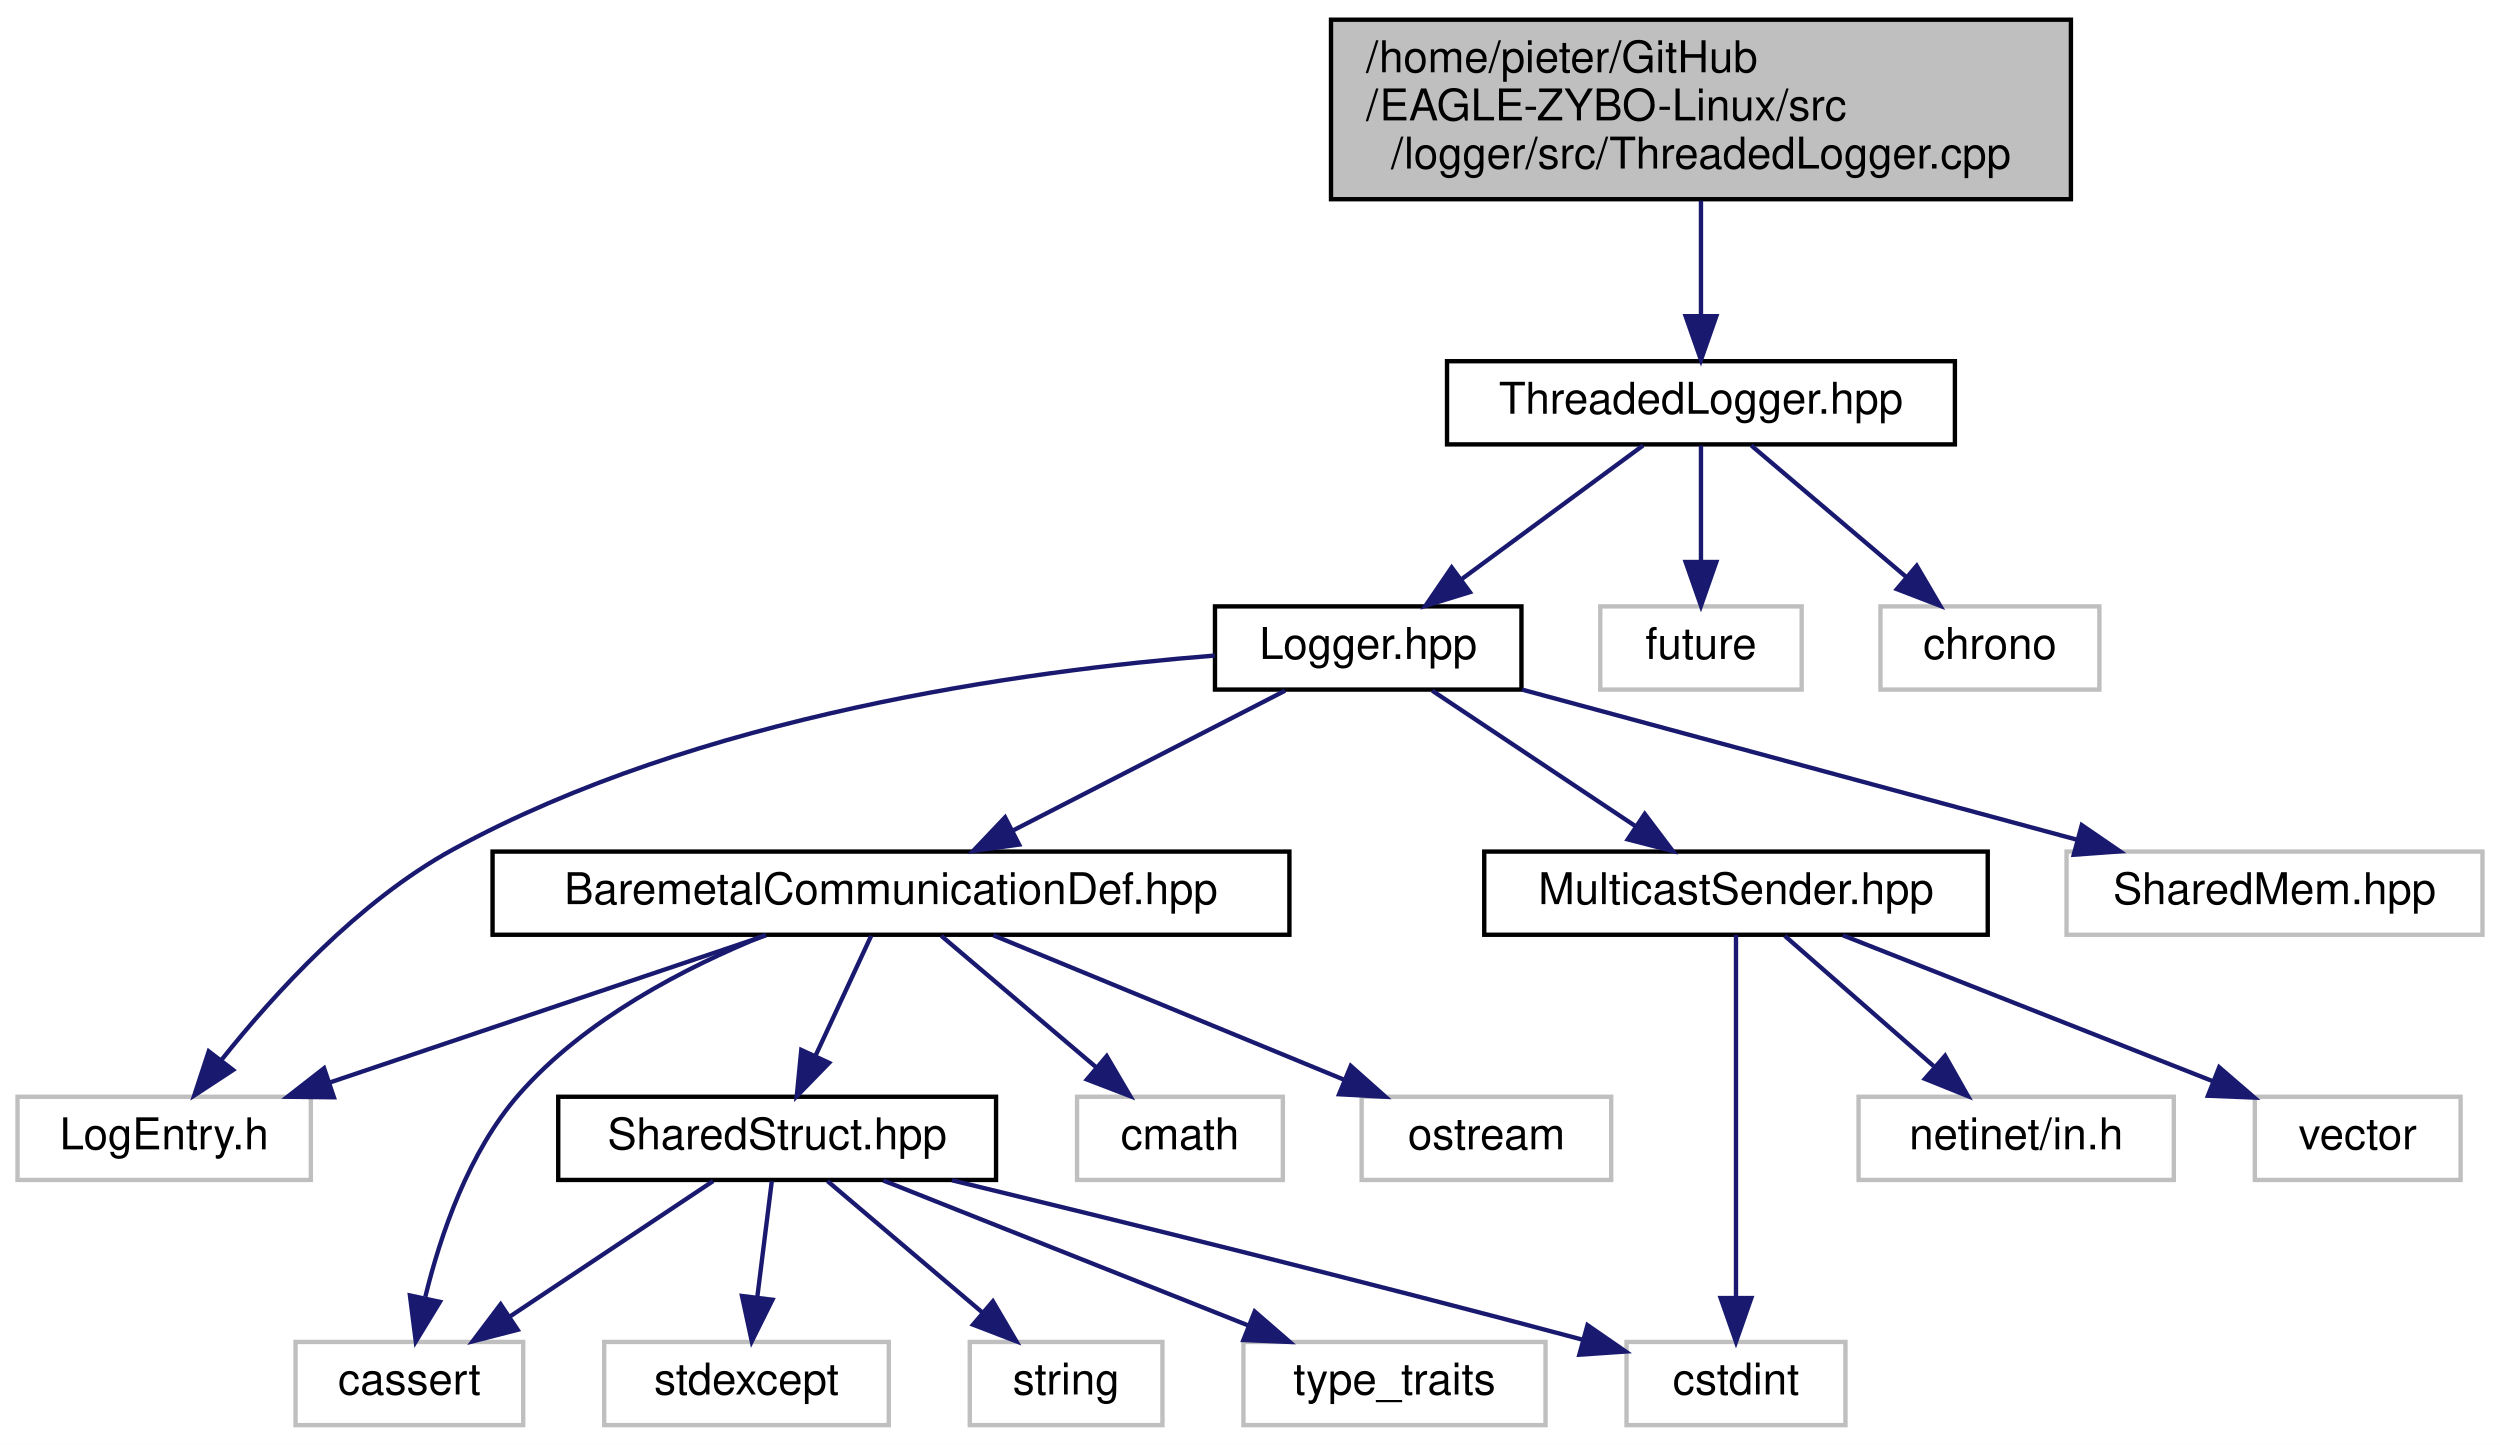
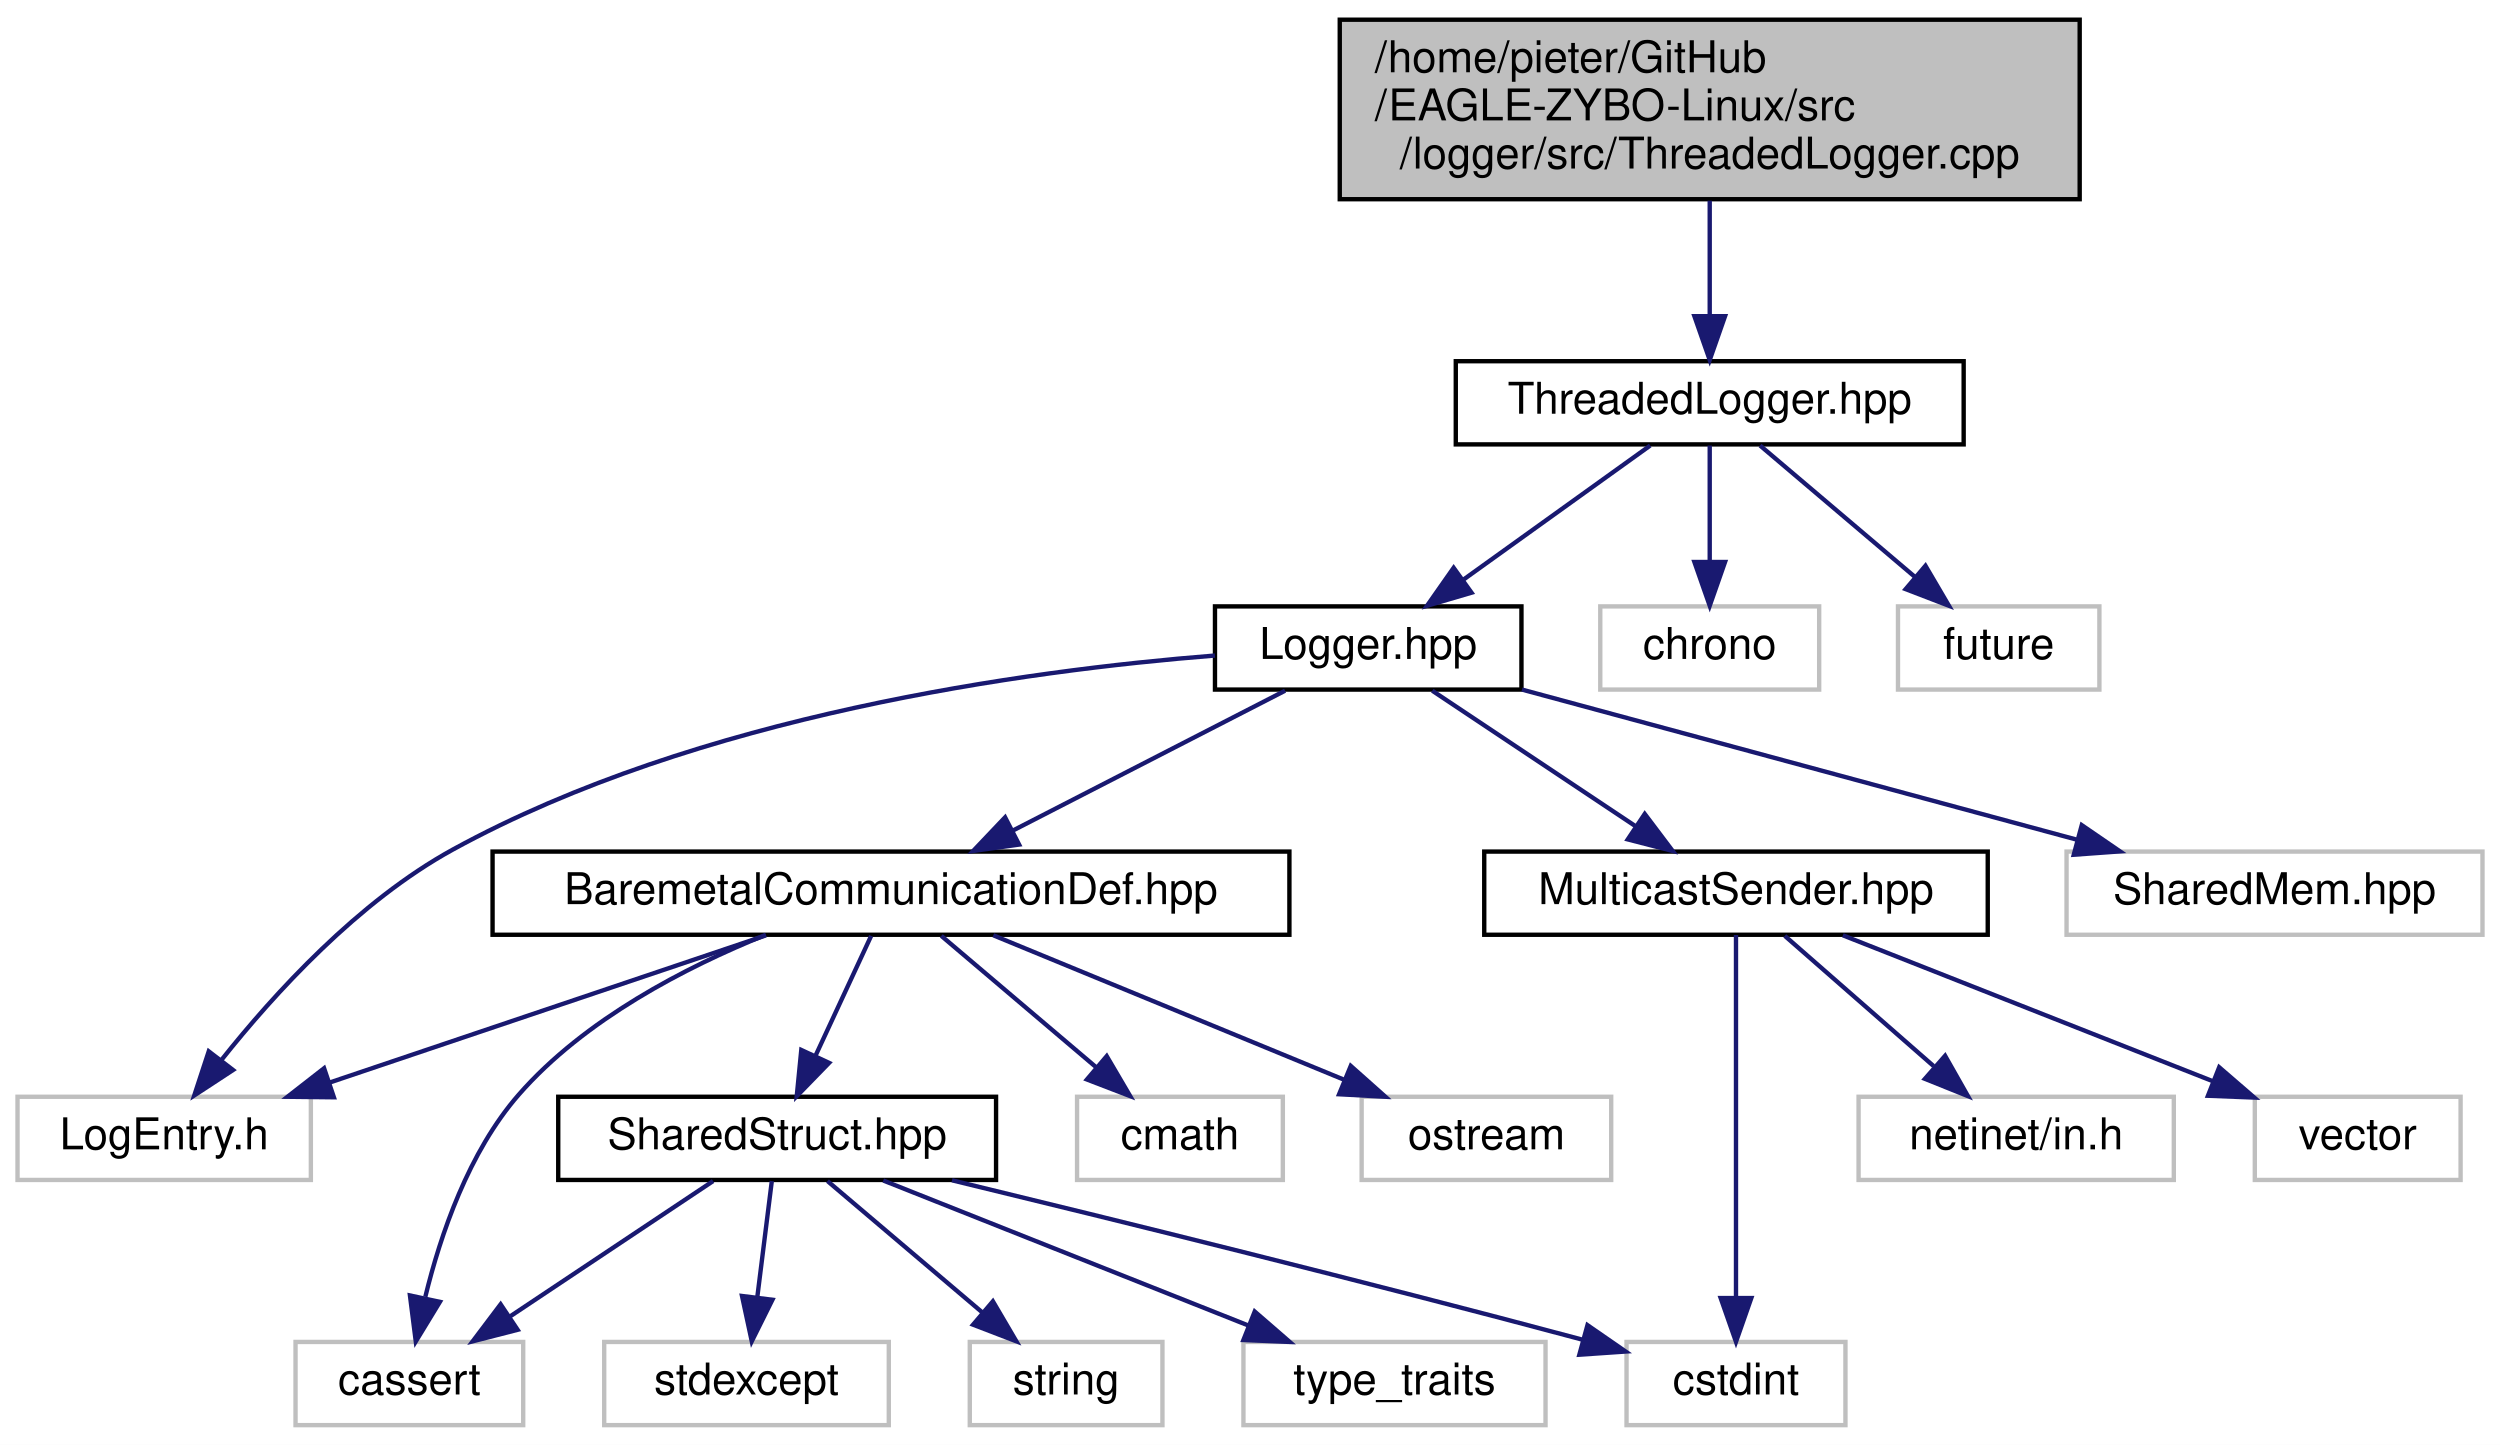
<svg xmlns="http://www.w3.org/2000/svg" xmlns:xlink="http://www.w3.org/1999/xlink" width="571pt" height="330pt" viewBox="0.00 0.00 571.00 330.00">
  <g id="graph0" class="graph" transform="scale(1 1) rotate(0) translate(4 326)">
    <polygon fill="#ffffff" stroke="transparent" points="-4,4 -4,-326 567,-326 567,4 -4,4" />
    <g id="node1" class="node">
      <g id="a_node1">
        <a xlink:title=" ">
-           <polygon fill="#bfbfbf" stroke="#000000" points="300,-280.5 300,-321.5 469,-321.5 469,-280.5 300,-280.5" />
-           <text text-anchor="start" x="308" y="-309.5" font-family="Helvetica,sans-Serif" font-size="10.00" fill="#000000">/home/pieter/GitHub</text>
-           <text text-anchor="start" x="308" y="-298.5" font-family="Helvetica,sans-Serif" font-size="10.00" fill="#000000">/EAGLE-ZYBO-Linux/src</text>
-           <text text-anchor="middle" x="384.5" y="-287.5" font-family="Helvetica,sans-Serif" font-size="10.00" fill="#000000">/logger/src/ThreadedLogger.cpp</text>
+           <polygon fill="#bfbfbf" stroke="#000000" points="302,-280.5 302,-321.5 471,-321.5 471,-280.5 302,-280.5" />
+           <text text-anchor="start" x="310" y="-309.5" font-family="Helvetica,sans-Serif" font-size="10.00" fill="#000000">/home/pieter/GitHub</text>
+           <text text-anchor="start" x="310" y="-298.5" font-family="Helvetica,sans-Serif" font-size="10.00" fill="#000000">/EAGLE-ZYBO-Linux/src</text>
+           <text text-anchor="middle" x="386.5" y="-287.5" font-family="Helvetica,sans-Serif" font-size="10.00" fill="#000000">/logger/src/ThreadedLogger.cpp</text>
        </a>
      </g>
    </g>
    <g id="node2" class="node">
      <g id="a_node2">
        <a xlink:href="ThreadedLogger_8hpp.html" target="_top" xlink:title=" ">
-           <polygon fill="#ffffff" stroke="#000000" points="326.5,-224.5 326.5,-243.5 442.5,-243.5 442.5,-224.5 326.5,-224.5" />
-           <text text-anchor="middle" x="384.5" y="-231.5" font-family="Helvetica,sans-Serif" font-size="10.00" fill="#000000">ThreadedLogger.hpp</text>
+           <polygon fill="#ffffff" stroke="#000000" points="328.5,-224.5 328.5,-243.5 444.5,-243.5 444.5,-224.5 328.5,-224.5" />
+           <text text-anchor="middle" x="386.5" y="-231.5" font-family="Helvetica,sans-Serif" font-size="10.00" fill="#000000">ThreadedLogger.hpp</text>
        </a>
      </g>
    </g>
    <g id="edge1" class="edge">
-       <path fill="none" stroke="#191970" d="M384.5,-280.168C384.5,-271.823 384.5,-262.247 384.5,-253.988" />
-       <polygon fill="#191970" stroke="#191970" points="388,-253.78 384.5,-243.78 381,-253.78 388,-253.78" />
+       <path fill="none" stroke="#191970" d="M386.5,-280.168C386.5,-271.823 386.5,-262.247 386.5,-253.988" />
+       <polygon fill="#191970" stroke="#191970" points="390,-253.78 386.5,-243.78 383,-253.78 390,-253.78" />
    </g>
    <g id="node3" class="node">
      <g id="a_node3">
        <a xlink:href="Logger_8hpp.html" target="_top" xlink:title=" ">
          <polygon fill="#ffffff" stroke="#000000" points="273.5,-168.5 273.5,-187.5 343.5,-187.5 343.5,-168.5 273.5,-168.5" />
          <text text-anchor="middle" x="308.5" y="-175.5" font-family="Helvetica,sans-Serif" font-size="10.00" fill="#000000">Logger.hpp</text>
        </a>
      </g>
    </g>
    <g id="edge2" class="edge">
-       <path fill="none" stroke="#191970" d="M371.262,-224.245C359.819,-215.814 343.07,-203.473 329.752,-193.66" />
-       <polygon fill="#191970" stroke="#191970" points="331.713,-190.757 321.587,-187.643 327.561,-196.392 331.713,-190.757" />
+       <path fill="none" stroke="#191970" d="M372.913,-224.245C361.17,-215.814 343.98,-203.473 330.312,-193.66" />
+       <polygon fill="#191970" stroke="#191970" points="332.095,-190.632 321.931,-187.643 328.013,-196.318 332.095,-190.632" />
    </g>
    <g id="node18" class="node">
      <g id="a_node18">
        <a xlink:title=" ">
-           <polygon fill="#ffffff" stroke="#bfbfbf" points="361.5,-168.5 361.5,-187.5 407.5,-187.5 407.5,-168.5 361.5,-168.5" />
-           <text text-anchor="middle" x="384.5" y="-175.5" font-family="Helvetica,sans-Serif" font-size="10.00" fill="#000000">future</text>
+           <polygon fill="#ffffff" stroke="#bfbfbf" points="361.5,-168.5 361.5,-187.5 411.5,-187.5 411.5,-168.5 361.5,-168.5" />
+           <text text-anchor="middle" x="386.5" y="-175.5" font-family="Helvetica,sans-Serif" font-size="10.00" fill="#000000">chrono</text>
        </a>
      </g>
    </g>
    <g id="edge20" class="edge">
-       <path fill="none" stroke="#191970" d="M384.5,-224.245C384.5,-216.938 384.5,-206.694 384.5,-197.705" />
-       <polygon fill="#191970" stroke="#191970" points="388,-197.643 384.5,-187.643 381,-197.643 388,-197.643" />
+       <path fill="none" stroke="#191970" d="M386.5,-224.245C386.5,-216.938 386.5,-206.694 386.5,-197.705" />
+       <polygon fill="#191970" stroke="#191970" points="390,-197.643 386.5,-187.643 383,-197.643 390,-197.643" />
    </g>
    <g id="node19" class="node">
      <g id="a_node19">
        <a xlink:title=" ">
-           <polygon fill="#ffffff" stroke="#bfbfbf" points="425.5,-168.5 425.5,-187.5 475.5,-187.5 475.5,-168.5 425.5,-168.5" />
-           <text text-anchor="middle" x="450.5" y="-175.5" font-family="Helvetica,sans-Serif" font-size="10.00" fill="#000000">chrono</text>
+           <polygon fill="#ffffff" stroke="#bfbfbf" points="429.5,-168.5 429.5,-187.5 475.5,-187.5 475.5,-168.5 429.5,-168.5" />
+           <text text-anchor="middle" x="452.5" y="-175.5" font-family="Helvetica,sans-Serif" font-size="10.00" fill="#000000">future</text>
        </a>
      </g>
    </g>
    <g id="edge21" class="edge">
-       <path fill="none" stroke="#191970" d="M395.996,-224.245C405.744,-215.975 419.926,-203.942 431.38,-194.223" />
-       <polygon fill="#191970" stroke="#191970" points="433.775,-196.781 439.135,-187.643 429.246,-191.444 433.775,-196.781" />
+       <path fill="none" stroke="#191970" d="M397.996,-224.245C407.744,-215.975 421.926,-203.942 433.38,-194.223" />
+       <polygon fill="#191970" stroke="#191970" points="435.775,-196.781 441.135,-187.643 431.246,-191.444 435.775,-196.781" />
    </g>
    <g id="node4" class="node">
      <g id="a_node4">
        <a xlink:href="BaremetalCommunicationDef_8hpp.html" target="_top" xlink:title=" ">
          <polygon fill="#ffffff" stroke="#000000" points="108.5,-112.5 108.5,-131.5 290.5,-131.5 290.5,-112.5 108.5,-112.5" />
          <text text-anchor="middle" x="199.5" y="-119.5" font-family="Helvetica,sans-Serif" font-size="10.00" fill="#000000">BaremetalCommunicationDef.hpp</text>
        </a>
      </g>
    </g>
    <g id="edge3" class="edge">
      <path fill="none" stroke="#191970" d="M289.514,-168.245C272.321,-159.412 246.776,-146.289 227.287,-136.276" />
      <polygon fill="#191970" stroke="#191970" points="228.763,-133.099 218.269,-131.643 225.564,-139.326 228.763,-133.099" />
    </g>
    <g id="node5" class="node">
      <g id="a_node5">
        <a xlink:title=" ">
          <polygon fill="#ffffff" stroke="#bfbfbf" points="0,-56.5 0,-75.5 67,-75.5 67,-56.5 0,-56.5" />
          <text text-anchor="middle" x="33.5" y="-63.5" font-family="Helvetica,sans-Serif" font-size="10.00" fill="#000000">LogEntry.h</text>
        </a>
      </g>
    </g>
    <g id="edge14" class="edge">
      <path fill="none" stroke="#191970" d="M273.486,-176.277C230.192,-172.849 155.386,-162.605 99.5,-132 77.876,-120.158 58.644,-99.081 46.598,-83.928" />
      <polygon fill="#191970" stroke="#191970" points="49.233,-81.613 40.372,-75.805 43.677,-85.871 49.233,-81.613" />
    </g>
    <g id="node14" class="node">
      <g id="a_node14">
        <a xlink:href="MulticastSender_8hpp.html" target="_top" xlink:title=" ">
          <polygon fill="#ffffff" stroke="#000000" points="335,-112.5 335,-131.5 450,-131.5 450,-112.5 335,-112.5" />
          <text text-anchor="middle" x="392.5" y="-119.5" font-family="Helvetica,sans-Serif" font-size="10.00" fill="#000000">MulticastSender.hpp</text>
        </a>
      </g>
    </g>
    <g id="edge15" class="edge">
      <path fill="none" stroke="#191970" d="M323.132,-168.245C335.899,-159.734 354.644,-147.238 369.43,-137.38" />
      <polygon fill="#191970" stroke="#191970" points="371.657,-140.102 378.036,-131.643 367.774,-134.278 371.657,-140.102" />
    </g>
    <g id="node17" class="node">
      <g id="a_node17">
        <a xlink:title=" ">
          <polygon fill="#ffffff" stroke="#bfbfbf" points="468,-112.5 468,-131.5 563,-131.5 563,-112.5 468,-112.5" />
          <text text-anchor="middle" x="515.5" y="-119.5" font-family="Helvetica,sans-Serif" font-size="10.00" fill="#000000">SharedMem.hpp</text>
        </a>
      </g>
    </g>
    <g id="edge19" class="edge">
      <path fill="none" stroke="#191970" d="M343.615,-168.5C378.557,-159.047 432.322,-144.502 470.404,-134.2" />
      <polygon fill="#191970" stroke="#191970" points="471.474,-137.536 480.213,-131.546 469.646,-130.779 471.474,-137.536" />
    </g>
    <g id="edge4" class="edge">
      <path fill="none" stroke="#191970" d="M170.964,-112.373C143.48,-103.102 101.731,-89.018 71.455,-78.804" />
      <polygon fill="#191970" stroke="#191970" points="72.258,-75.381 61.664,-75.501 70.021,-82.014 72.258,-75.381" />
    </g>
    <g id="node6" class="node">
      <g id="a_node6">
        <a xlink:href="SharedStruct_8hpp.html" target="_top" xlink:title=" ">
          <polygon fill="#ffffff" stroke="#000000" points="123.5,-56.5 123.5,-75.5 223.5,-75.5 223.5,-56.5 123.5,-56.5" />
          <text text-anchor="middle" x="173.5" y="-63.5" font-family="Helvetica,sans-Serif" font-size="10.00" fill="#000000">SharedStruct.hpp</text>
        </a>
      </g>
    </g>
    <g id="edge5" class="edge">
      <path fill="none" stroke="#191970" d="M194.971,-112.246C191.467,-104.697 186.507,-94.016 182.238,-84.82" />
      <polygon fill="#191970" stroke="#191970" points="185.363,-83.239 177.977,-75.643 179.014,-86.187 185.363,-83.239" />
    </g>
    <g id="node7" class="node">
      <g id="a_node7">
        <a xlink:title=" ">
          <polygon fill="#ffffff" stroke="#bfbfbf" points="63.5,-.5 63.5,-19.5 115.5,-19.5 115.5,-.5 63.5,-.5" />
          <text text-anchor="middle" x="89.5" y="-7.5" font-family="Helvetica,sans-Serif" font-size="10.00" fill="#000000">cassert</text>
        </a>
      </g>
    </g>
    <g id="edge11" class="edge">
      <path fill="none" stroke="#191970" d="M170.88,-112.478C152.571,-105.088 129.52,-93.18 114.5,-76 103.046,-62.898 96.606,-44.019 93.142,-29.806" />
      <polygon fill="#191970" stroke="#191970" points="96.475,-28.655 90.964,-19.607 89.63,-30.117 96.475,-28.655" />
    </g>
    <g id="node12" class="node">
      <g id="a_node12">
        <a xlink:title=" ">
          <polygon fill="#ffffff" stroke="#bfbfbf" points="242,-56.5 242,-75.5 289,-75.5 289,-56.5 242,-56.5" />
          <text text-anchor="middle" x="265.5" y="-63.5" font-family="Helvetica,sans-Serif" font-size="10.00" fill="#000000">cmath</text>
        </a>
      </g>
    </g>
    <g id="edge12" class="edge">
      <path fill="none" stroke="#191970" d="M210.996,-112.246C220.744,-103.975 234.926,-91.942 246.38,-82.223" />
      <polygon fill="#191970" stroke="#191970" points="248.775,-84.781 254.135,-75.643 244.246,-79.444 248.775,-84.781" />
    </g>
    <g id="node13" class="node">
      <g id="a_node13">
        <a xlink:title=" ">
          <polygon fill="#ffffff" stroke="#bfbfbf" points="307,-56.5 307,-75.5 364,-75.5 364,-56.5 307,-56.5" />
          <text text-anchor="middle" x="335.5" y="-63.5" font-family="Helvetica,sans-Serif" font-size="10.00" fill="#000000">ostream</text>
        </a>
      </g>
    </g>
    <g id="edge13" class="edge">
      <path fill="none" stroke="#191970" d="M222.879,-112.373C245.005,-103.263 278.413,-89.506 303.102,-79.34" />
      <polygon fill="#191970" stroke="#191970" points="304.512,-82.545 312.426,-75.501 301.846,-76.072 304.512,-82.545" />
    </g>
    <g id="edge6" class="edge">
      <path fill="none" stroke="#191970" d="M158.868,-56.245C146.101,-47.734 127.356,-35.237 112.57,-25.38" />
      <polygon fill="#191970" stroke="#191970" points="114.226,-22.277 103.964,-19.643 110.343,-28.102 114.226,-22.277" />
    </g>
    <g id="node8" class="node">
      <g id="a_node8">
        <a xlink:title=" ">
          <polygon fill="#ffffff" stroke="#bfbfbf" points="367.5,-.5 367.5,-19.5 417.5,-19.5 417.5,-.5 367.5,-.5" />
          <text text-anchor="middle" x="392.5" y="-7.5" font-family="Helvetica,sans-Serif" font-size="10.00" fill="#000000">cstdint</text>
        </a>
      </g>
    </g>
    <g id="edge7" class="edge">
      <path fill="none" stroke="#191970" d="M213.44,-56.422C250.777,-47.371 308.04,-33.244 357.5,-20 357.599,-19.973 357.699,-19.947 357.798,-19.92" />
      <polygon fill="#191970" stroke="#191970" points="358.578,-23.336 367.293,-17.311 356.723,-16.586 358.578,-23.336" />
    </g>
    <g id="node9" class="node">
      <g id="a_node9">
        <a xlink:title=" ">
          <polygon fill="#ffffff" stroke="#bfbfbf" points="134,-.5 134,-19.5 199,-19.5 199,-.5 134,-.5" />
          <text text-anchor="middle" x="166.5" y="-7.5" font-family="Helvetica,sans-Serif" font-size="10.00" fill="#000000">stdexcept</text>
        </a>
      </g>
    </g>
    <g id="edge8" class="edge">
      <path fill="none" stroke="#191970" d="M172.281,-56.245C171.367,-48.938 170.087,-38.694 168.963,-29.705" />
      <polygon fill="#191970" stroke="#191970" points="172.419,-29.131 167.705,-19.643 165.473,-30 172.419,-29.131" />
    </g>
    <g id="node10" class="node">
      <g id="a_node10">
        <a xlink:title=" ">
          <polygon fill="#ffffff" stroke="#bfbfbf" points="217.5,-.5 217.5,-19.5 261.5,-19.5 261.5,-.5 217.5,-.5" />
          <text text-anchor="middle" x="239.5" y="-7.5" font-family="Helvetica,sans-Serif" font-size="10.00" fill="#000000">string</text>
        </a>
      </g>
    </g>
    <g id="edge9" class="edge">
      <path fill="none" stroke="#191970" d="M184.996,-56.245C194.744,-47.975 208.926,-35.942 220.38,-26.223" />
      <polygon fill="#191970" stroke="#191970" points="222.775,-28.781 228.135,-19.643 218.246,-23.444 222.775,-28.781" />
    </g>
    <g id="node11" class="node">
      <g id="a_node11">
        <a xlink:title=" ">
          <polygon fill="#ffffff" stroke="#bfbfbf" points="280,-.5 280,-19.5 349,-19.5 349,-.5 280,-.5" />
          <text text-anchor="middle" x="314.5" y="-7.5" font-family="Helvetica,sans-Serif" font-size="10.00" fill="#000000">type_traits</text>
        </a>
      </g>
    </g>
    <g id="edge10" class="edge">
      <path fill="none" stroke="#191970" d="M197.739,-56.373C220.779,-47.223 255.621,-33.384 281.25,-23.206" />
      <polygon fill="#191970" stroke="#191970" points="282.576,-26.445 290.577,-19.501 279.992,-19.939 282.576,-26.445" />
    </g>
    <g id="edge16" class="edge">
      <path fill="none" stroke="#191970" d="M392.5,-112.451C392.5,-94.184 392.5,-53.955 392.5,-29.698" />
      <polygon fill="#191970" stroke="#191970" points="396,-29.525 392.5,-19.525 389,-29.525 396,-29.525" />
    </g>
    <g id="node15" class="node">
      <g id="a_node15">
        <a xlink:title=" ">
          <polygon fill="#ffffff" stroke="#bfbfbf" points="420.5,-56.5 420.5,-75.5 492.5,-75.5 492.5,-56.5 420.5,-56.5" />
          <text text-anchor="middle" x="456.5" y="-63.5" font-family="Helvetica,sans-Serif" font-size="10.00" fill="#000000">netinet/in.h</text>
        </a>
      </g>
    </g>
    <g id="edge17" class="edge">
      <path fill="none" stroke="#191970" d="M403.648,-112.246C413.009,-104.055 426.586,-92.175 437.635,-82.507" />
      <polygon fill="#191970" stroke="#191970" points="440.259,-84.862 445.48,-75.643 435.649,-79.594 440.259,-84.862" />
    </g>
    <g id="node16" class="node">
      <g id="a_node16">
        <a xlink:title=" ">
          <polygon fill="#ffffff" stroke="#bfbfbf" points="511,-56.5 511,-75.5 558,-75.5 558,-56.5 511,-56.5" />
          <text text-anchor="middle" x="534.5" y="-63.5" font-family="Helvetica,sans-Serif" font-size="10.00" fill="#000000">vector</text>
        </a>
      </g>
    </g>
    <g id="edge18" class="edge">
      <path fill="none" stroke="#191970" d="M416.911,-112.373C440.255,-103.167 475.63,-89.216 501.483,-79.021" />
      <polygon fill="#191970" stroke="#191970" points="502.861,-82.24 510.88,-75.315 500.293,-75.728 502.861,-82.24" />
    </g>
  </g>
</svg>
